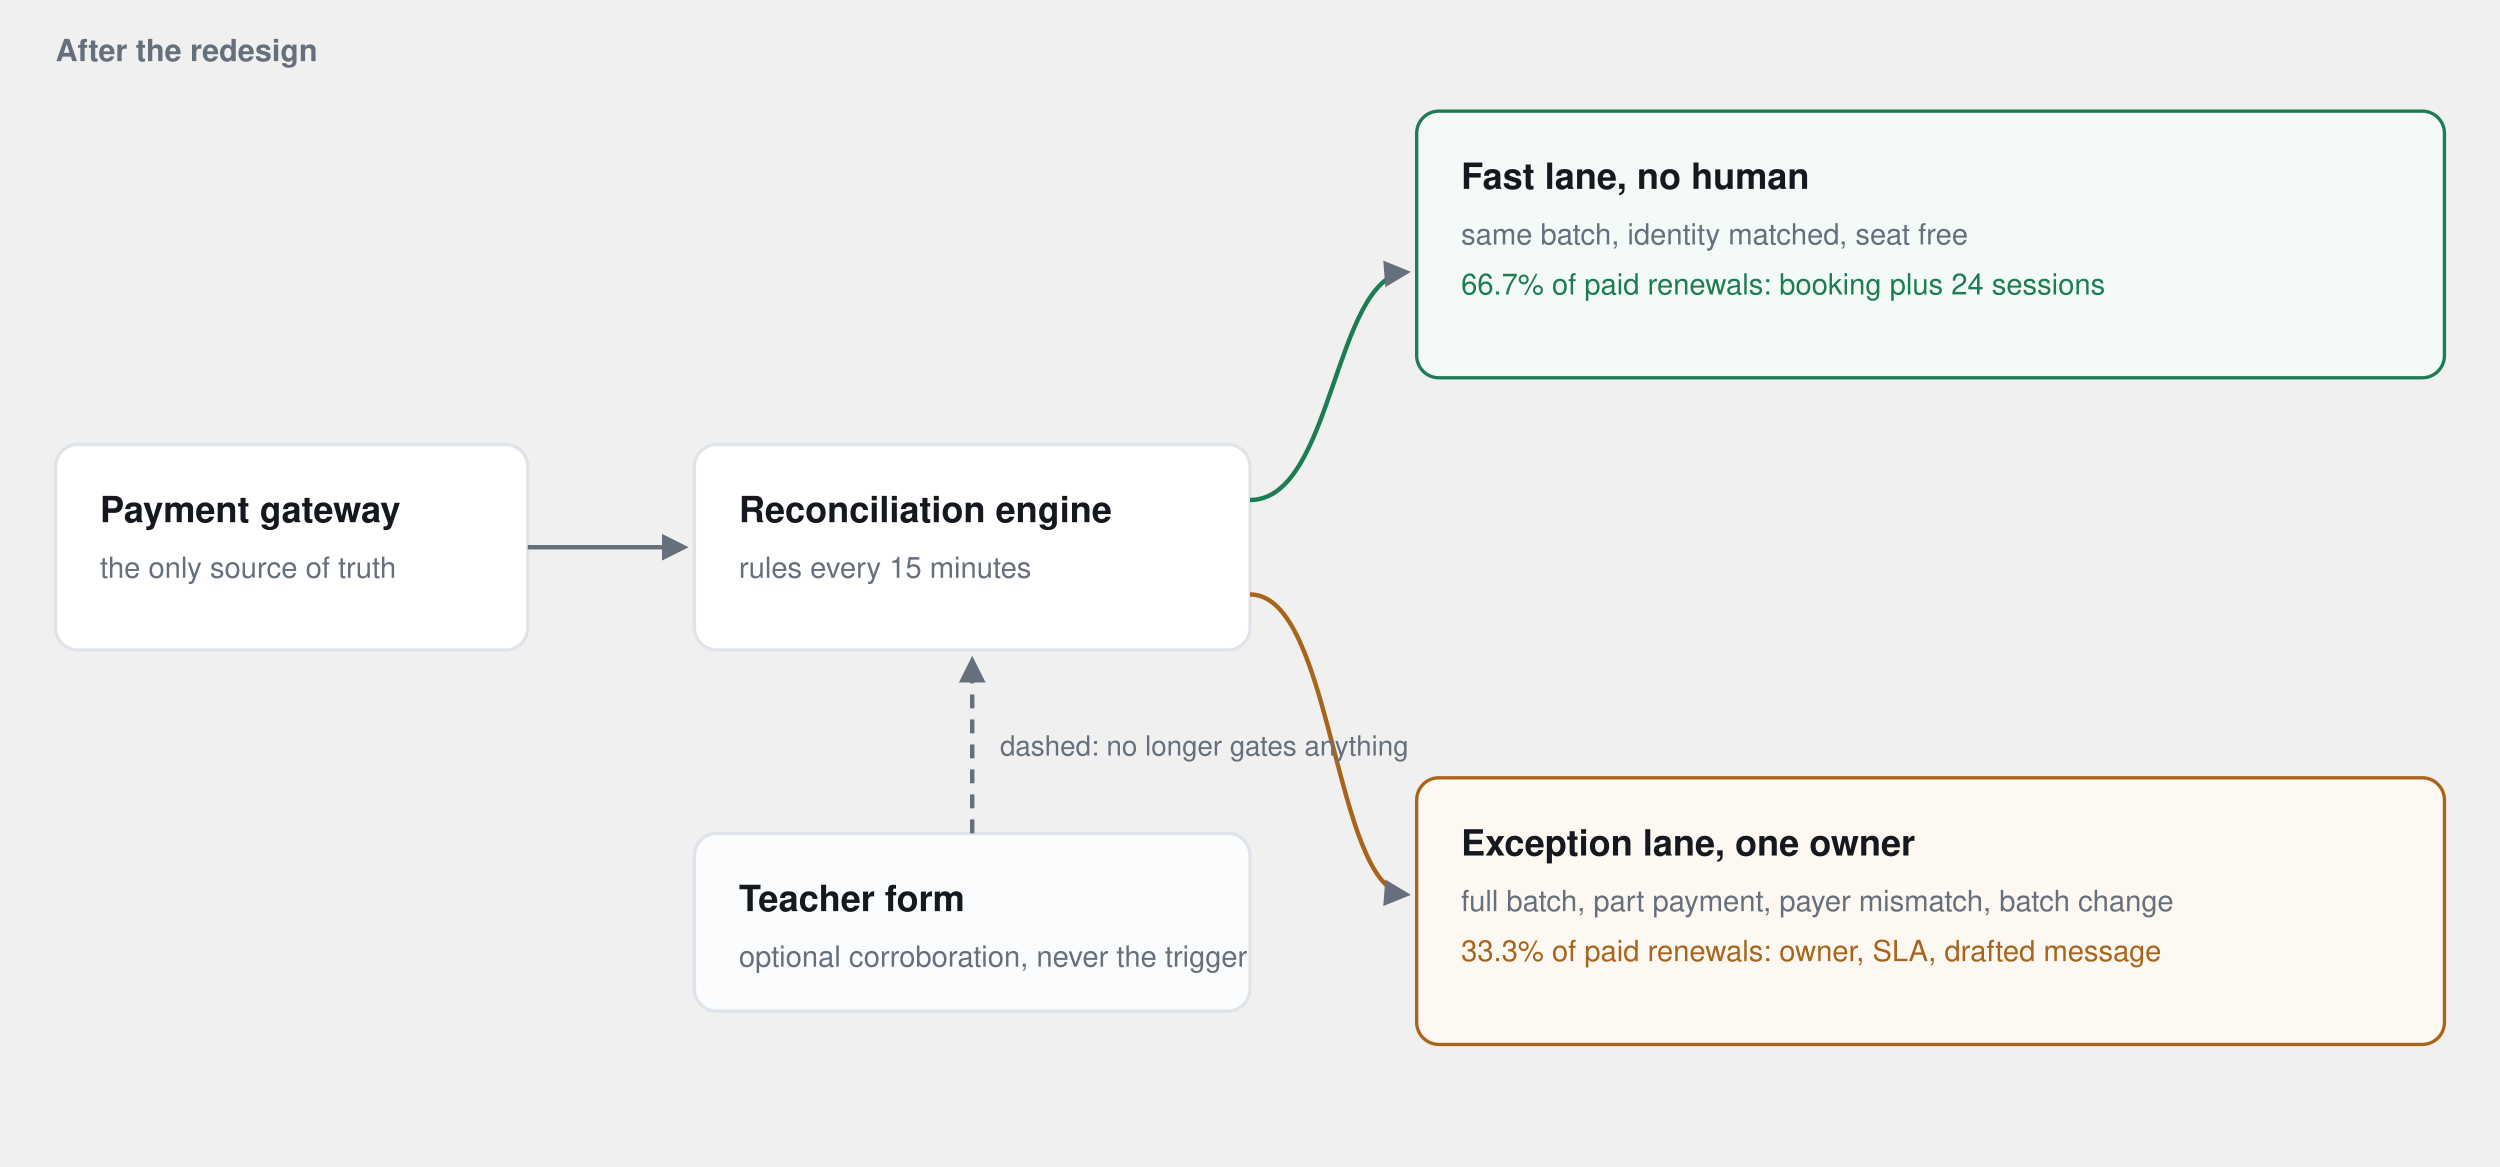
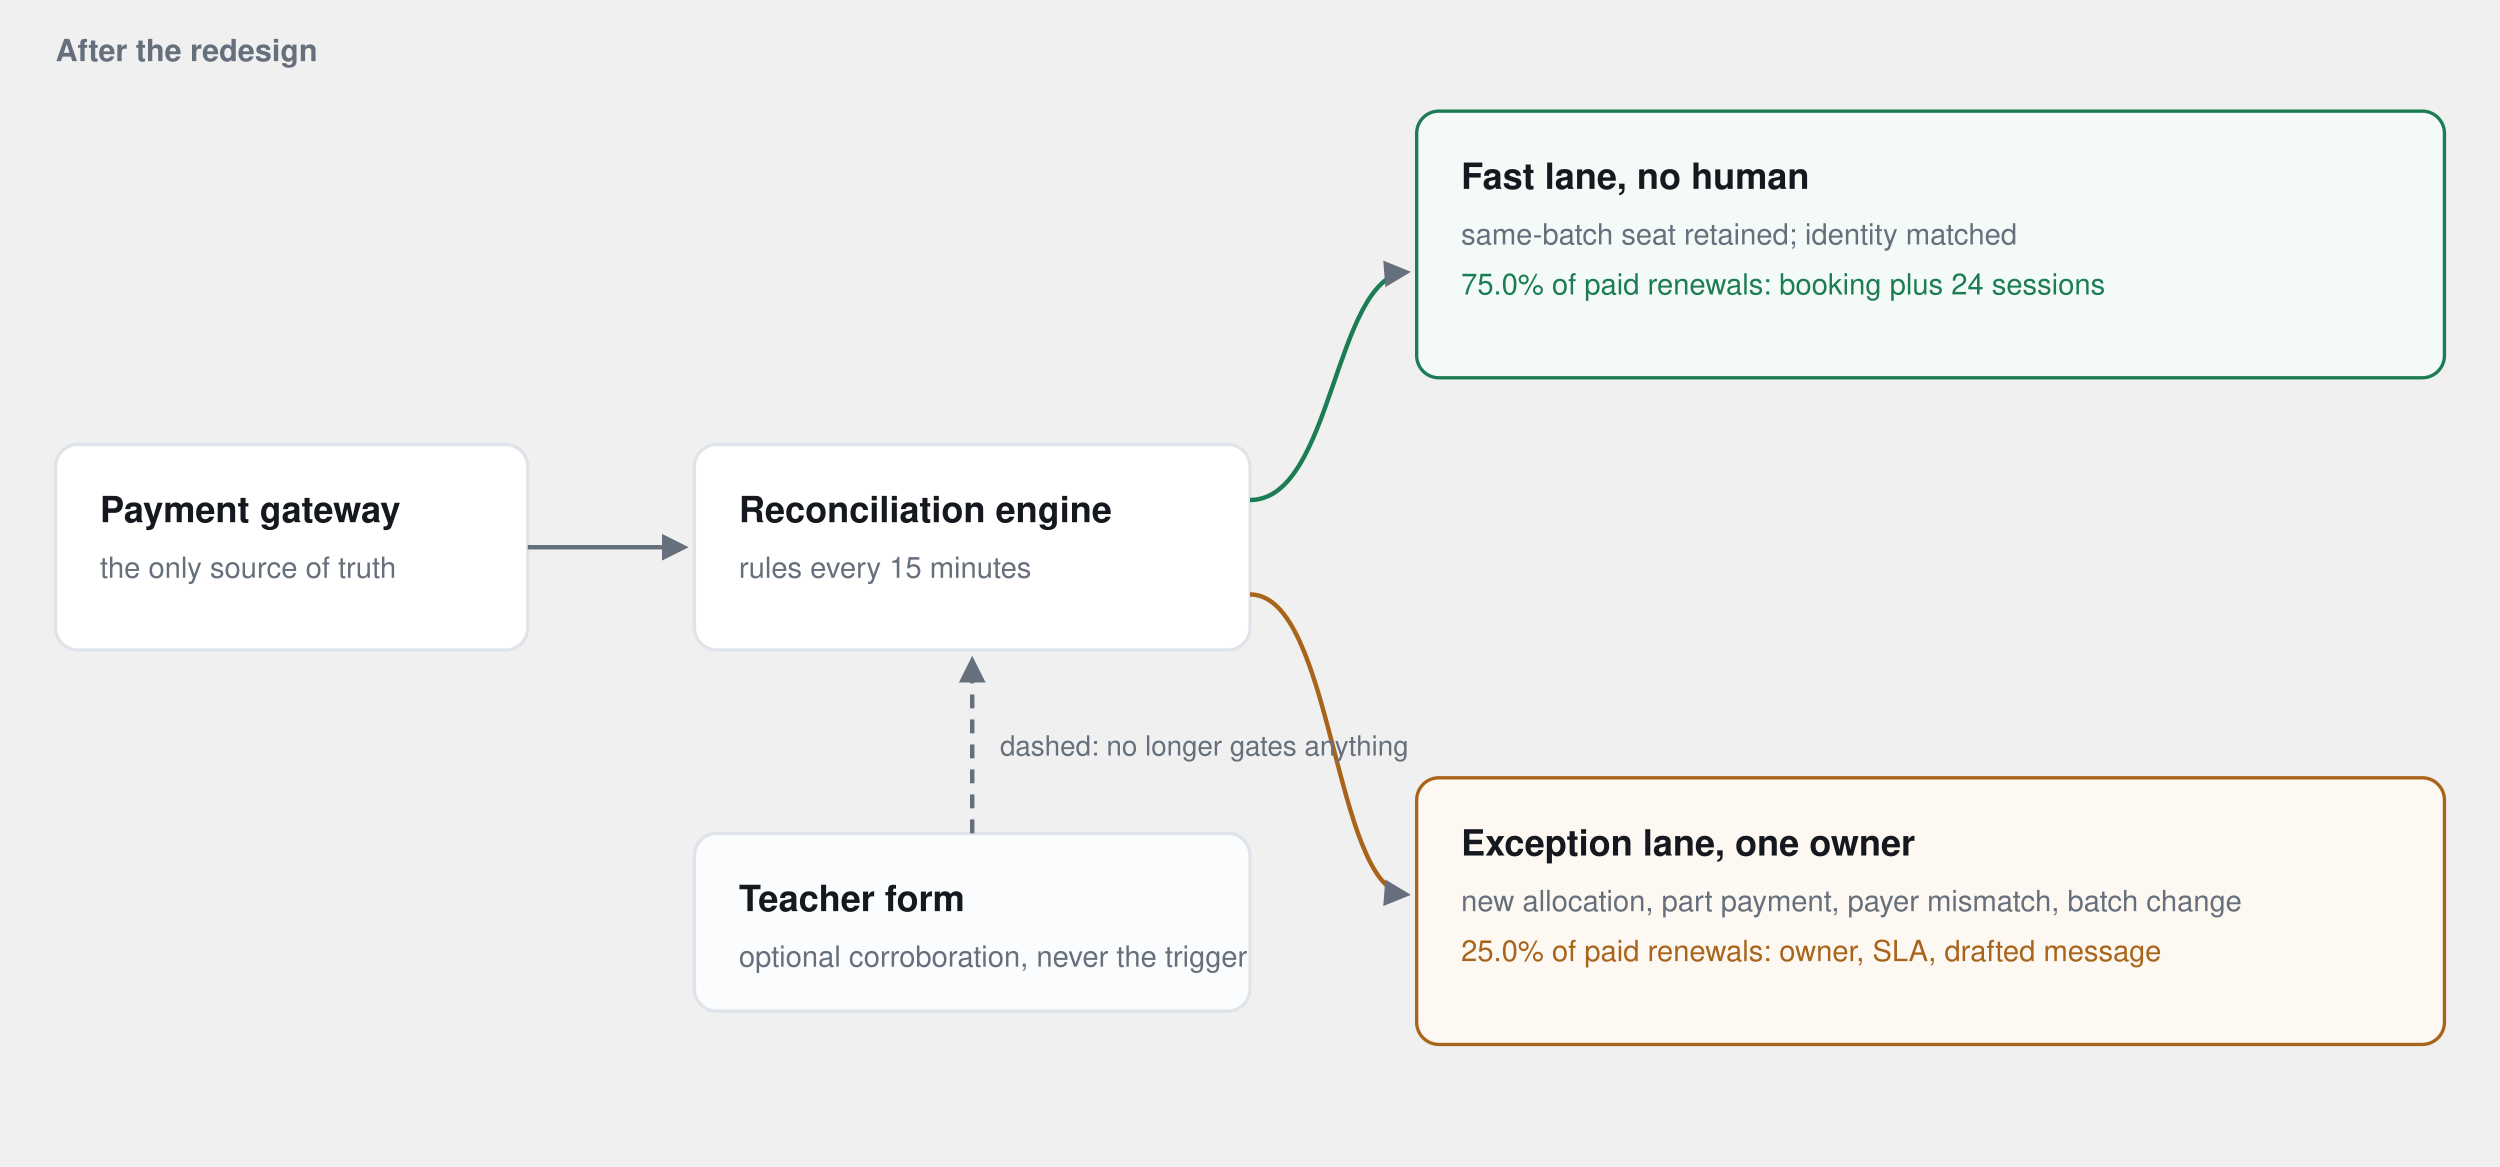
<svg xmlns="http://www.w3.org/2000/svg" viewBox="0 0 900 420" width="100%" role="img" font-family="-apple-system,BlinkMacSystemFont,Helvetica Neue,Helvetica,Arial,sans-serif">
  <defs>
    <marker id="head" viewBox="0 0 10 10" refX="8" refY="5" markerWidth="6" markerHeight="6" orient="auto">
      <path d="M0,0 L10,5 L0,10 z" fill="#66707d" />
    </marker>
  </defs>
  <text x="20" y="22" font-size="11" fill="#66707d" text-anchor="start" font-weight="600">After the redesign</text>
  <rect x="20" y="160" width="170" height="74" rx="8" fill="#ffffff" stroke="#dfe4ea" stroke-width="1.2" />
  <text x="36" y="188" font-size="13" fill="#15191f" text-anchor="start" font-weight="600">Payment gateway</text>
  <text x="36" y="208" font-size="10.5" fill="#66707d" text-anchor="start" font-weight="400">the only source of truth</text>
  <rect x="250" y="160" width="200" height="74" rx="8" fill="#ffffff" stroke="#dfe4ea" stroke-width="1.2" />
  <text x="266" y="188" font-size="13" fill="#15191f" text-anchor="start" font-weight="600">Reconciliation engine</text>
  <text x="266" y="208" font-size="10.5" fill="#66707d" text-anchor="start" font-weight="400">rules every 15 minutes</text>
  <line x1="190" y1="197" x2="246" y2="197" stroke="#66707d" stroke-width="1.6" marker-end="url(#head)" />
  <rect x="510" y="40" width="370" height="96" rx="8" fill="#f4faf7" stroke="#1c7c54" stroke-width="1.2" />
  <text x="526" y="68" font-size="13" fill="#15191f" text-anchor="start" font-weight="600">Fast lane, no human</text>
-   <text x="526" y="88" font-size="10.5" fill="#66707d" text-anchor="start" font-weight="400">same batch, identity matched, seat free</text>
-   <text x="526" y="106" font-size="10.5" fill="#1c7c54" text-anchor="start" font-weight="400">66.7% of paid renewals: booking plus 24 sessions</text>
+   <text x="526" y="88" font-size="10.5" fill="#66707d" text-anchor="start" font-weight="400">same-batch seat retained; identity matched</text>
+   <text x="526" y="106" font-size="10.5" fill="#1c7c54" text-anchor="start" font-weight="400">75.0% of paid renewals: booking plus 24 sessions</text>
  <rect x="510" y="280" width="370" height="96" rx="8" fill="#fdf8f1" stroke="#a8641a" stroke-width="1.2" />
  <text x="526" y="308" font-size="13" fill="#15191f" text-anchor="start" font-weight="600">Exception lane, one owner</text>
-   <text x="526" y="328" font-size="10.5" fill="#66707d" text-anchor="start" font-weight="400">full batch, part payment, payer mismatch, batch change</text>
-   <text x="526" y="346" font-size="10.5" fill="#a8641a" text-anchor="start" font-weight="400">33.3% of paid renewals: owner, SLA, drafted message</text>
+   <text x="526" y="328" font-size="10.5" fill="#66707d" text-anchor="start" font-weight="400">new allocation, part payment, payer mismatch, batch change</text>
+   <text x="526" y="346" font-size="10.5" fill="#a8641a" text-anchor="start" font-weight="400">25.0% of paid renewals: owner, SLA, drafted message</text>
  <path d="M450,180 C480,180 480,100 506,98" fill="none" stroke="#1c7c54" stroke-width="1.6" marker-end="url(#head)" />
  <path d="M450,214 C480,214 480,320 506,322" fill="none" stroke="#a8641a" stroke-width="1.6" marker-end="url(#head)" />
  <rect x="250" y="300" width="200" height="64" rx="8" fill="#fbfcfd" stroke="#dfe4ea" stroke-width="1.2" />
  <text x="266" y="328" font-size="13" fill="#15191f" text-anchor="start" font-weight="600">Teacher form</text>
  <text x="266" y="348" font-size="10.5" fill="#66707d" text-anchor="start" font-weight="400">optional corroboration, never the trigger</text>
  <line x1="350" y1="300" x2="350" y2="238" stroke="#66707d" stroke-width="1.6" stroke-dasharray="5 4" marker-end="url(#head)" />
  <text x="360" y="272" font-size="10" fill="#66707d" text-anchor="start" font-weight="400">dashed: no longer gates anything</text>
</svg>
